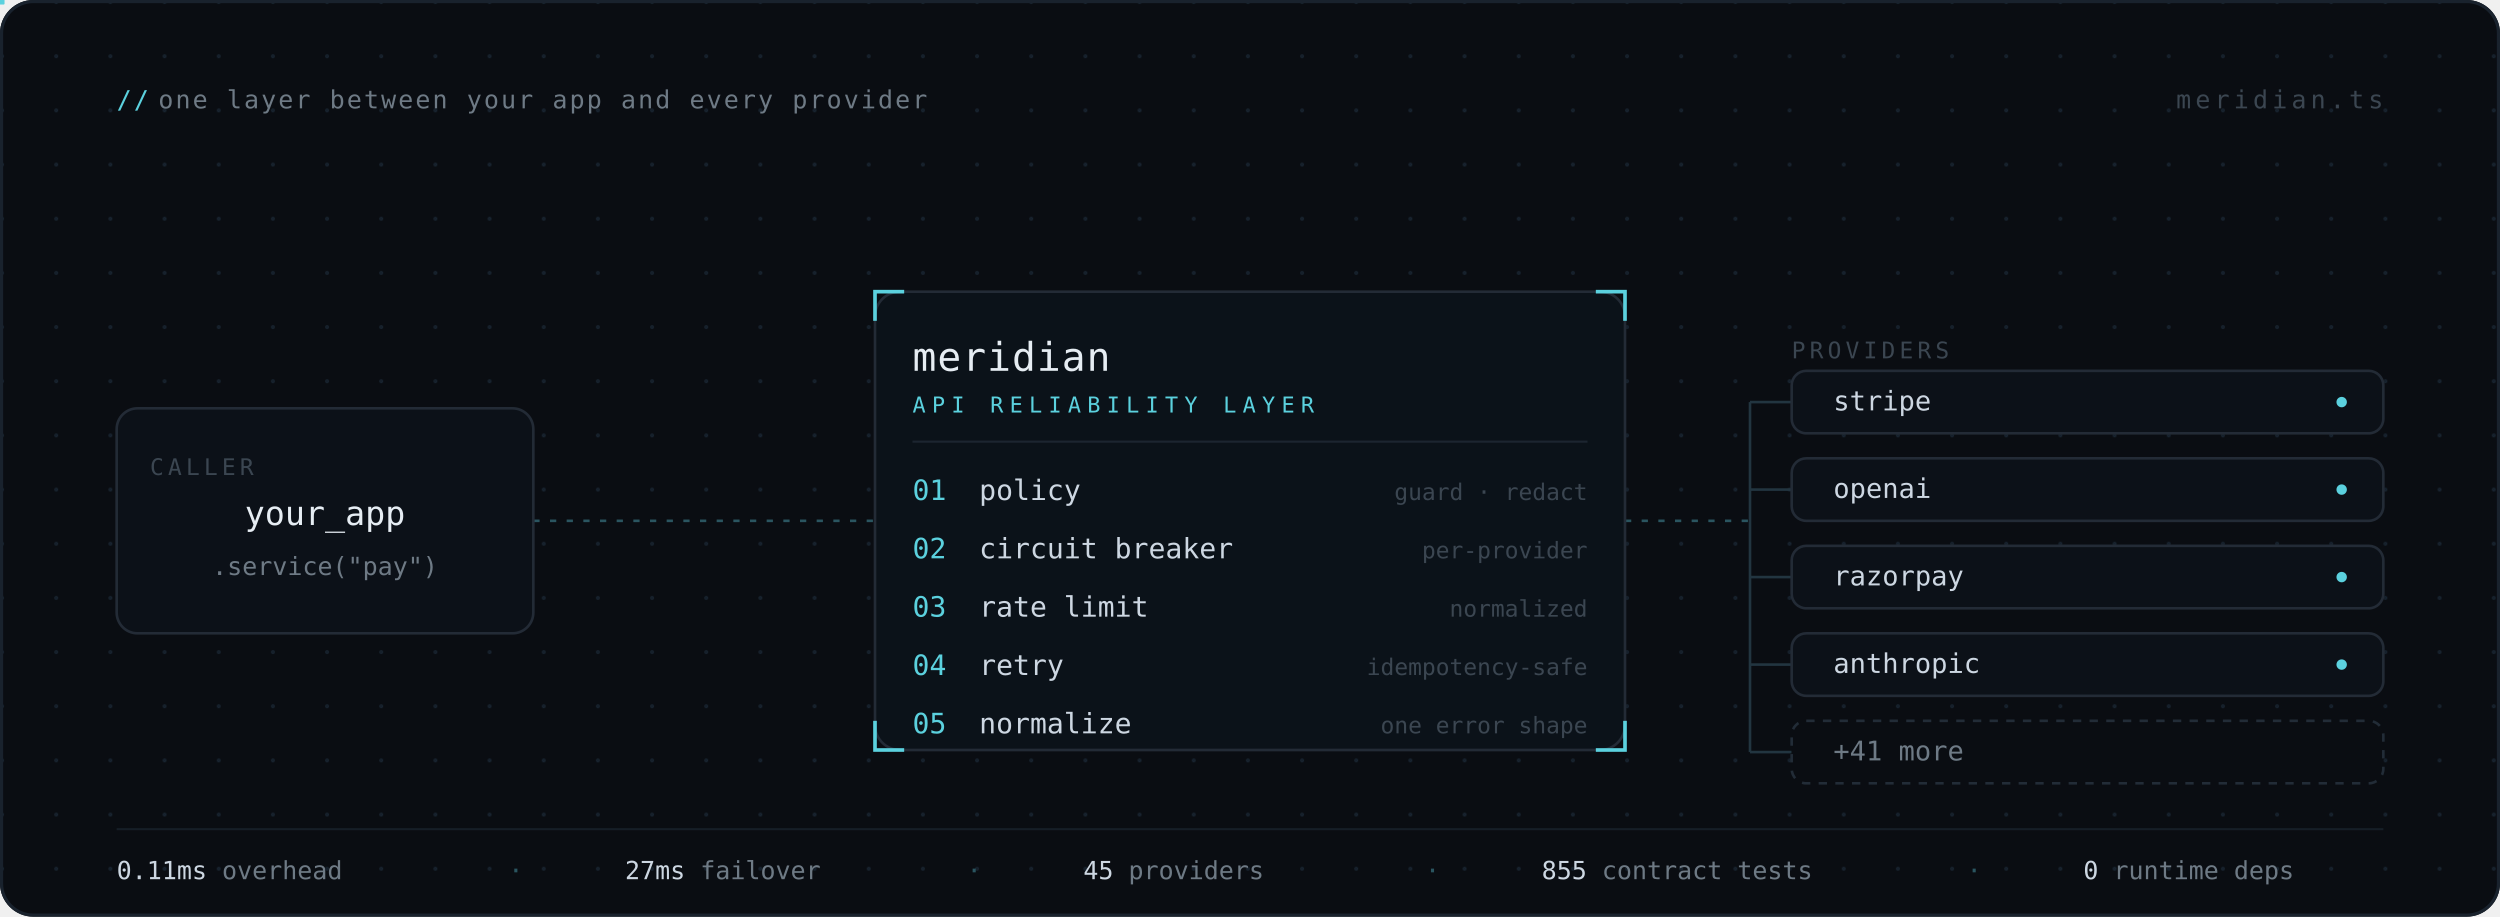
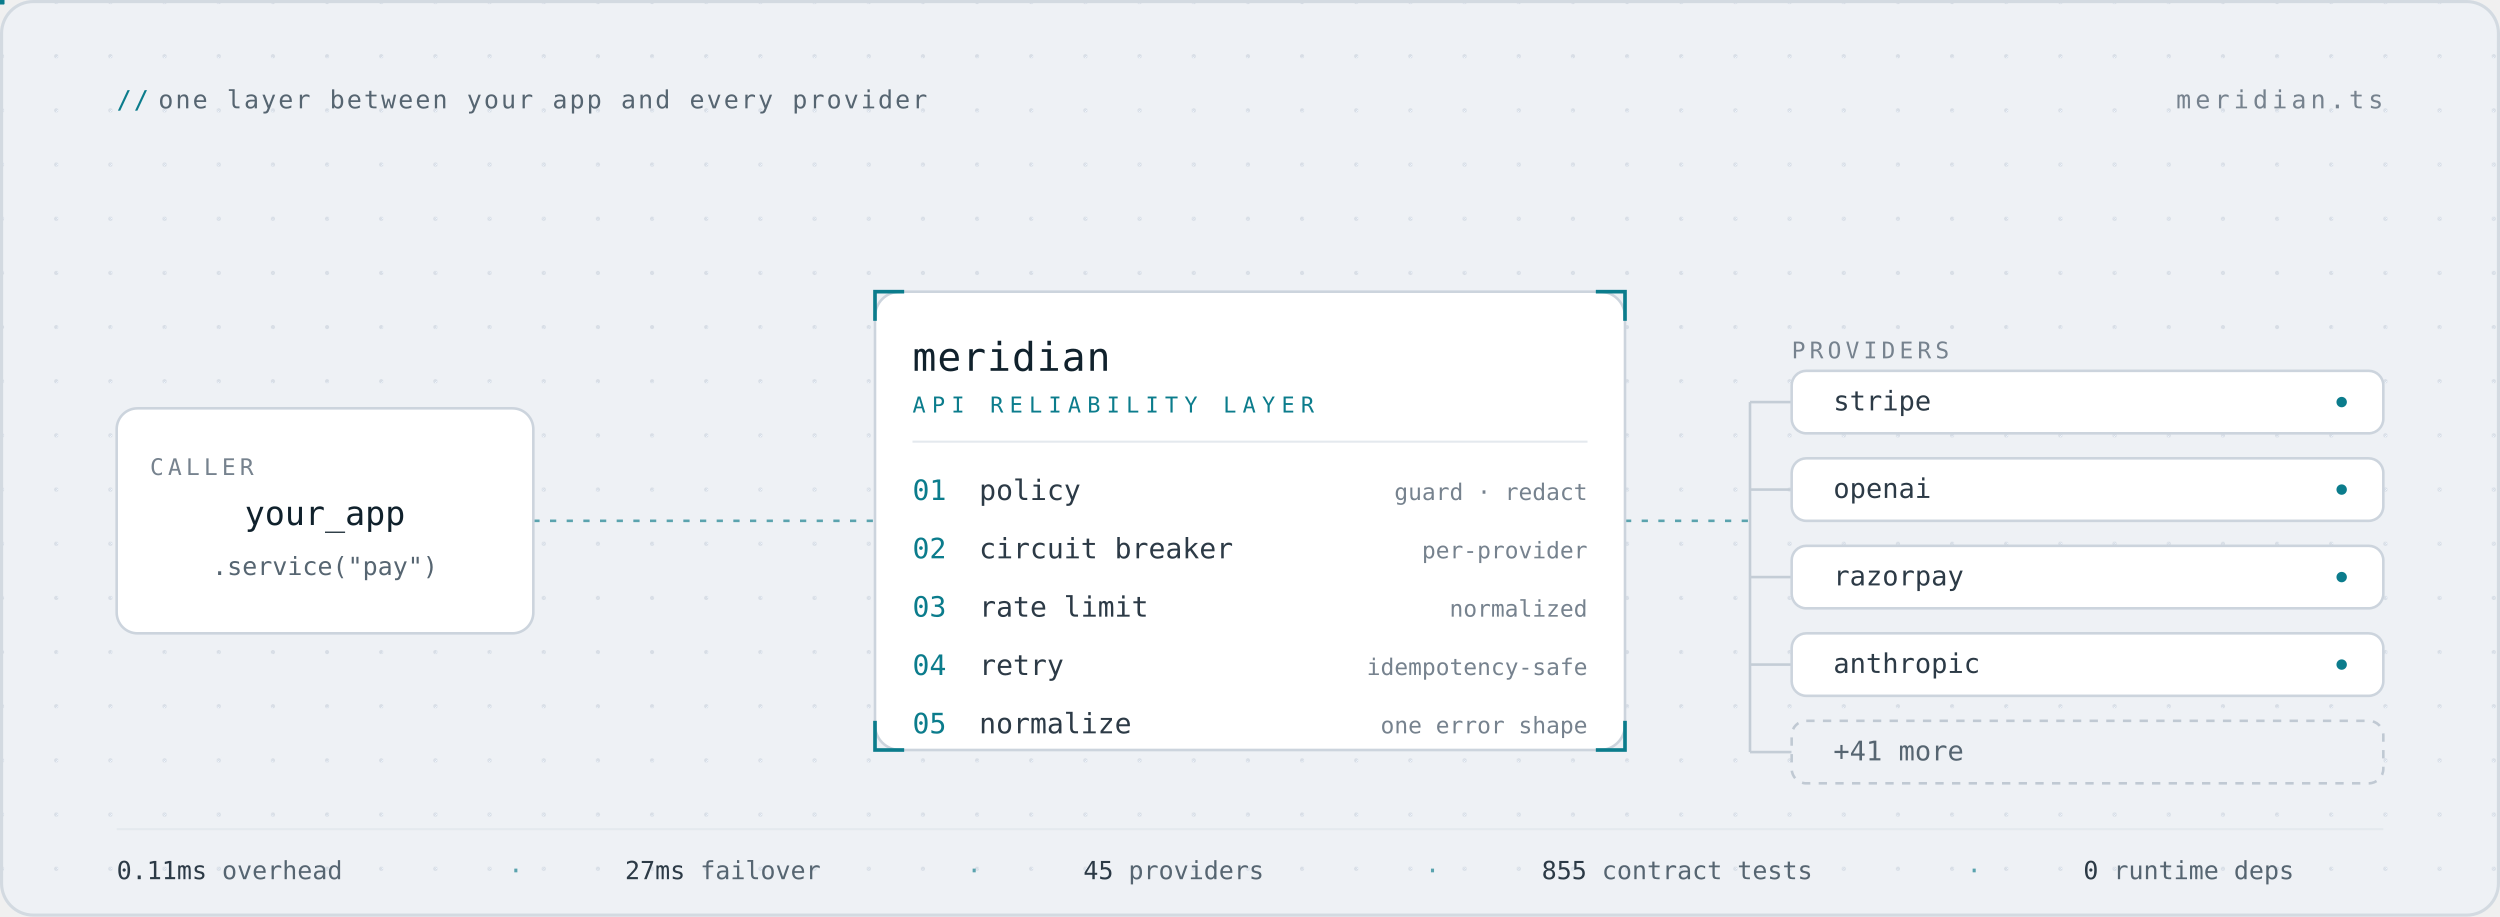
<svg xmlns="http://www.w3.org/2000/svg" xmlns:xlink="http://www.w3.org/1999/xlink" viewBox="0 0 1200 440" width="1200" height="440" font-family="ui-monospace, 'SF Mono', 'JetBrains Mono', 'Fira Code', Menlo, Consolas, monospace" role="img" aria-label="Meridian sits between your application and every external API, applying policy, circuit breaking, rate limiting, retry, and normalization before requests reach Stripe, OpenAI, Razorpay, Anthropic, and 41 more providers.">
  <defs>
    <pattern id="dots" width="26" height="26" patternUnits="userSpaceOnUse">
-       <circle cx="1" cy="1" r="1" fill="#16202B" />
+       <circle cx="1" cy="1" r="1" fill="#D7DDE5" />
    </pattern>
  </defs>
-   <rect x="0" y="0" width="1200" height="440" rx="16" fill="#0A0D12" />
+   <rect x="0" y="0" width="1200" height="440" rx="16" fill="#EEF1F5" />
  <rect x="0" y="0" width="1200" height="440" rx="16" fill="url(#dots)" />
-   <rect x="0.75" y="0.75" width="1198.5" height="438.5" rx="15.25" fill="none" stroke="#19222D" stroke-width="1.5" />
-   <text x="56" y="52" fill="#5BD1DE" font-size="12" letter-spacing="1">//</text>
-   <text x="76" y="52" fill="#6E7A85" font-size="12" letter-spacing="1">one layer between your app and every provider</text>
-   <text x="1144" y="52" text-anchor="end" fill="#3B4651" font-size="12" letter-spacing="2">meridian.ts</text>
-   <g stroke="#2A5560" stroke-width="1.25" fill="none">
+   <rect x="0.75" y="0.75" width="1198.5" height="438.5" rx="15.25" fill="none" stroke="#D3DAE1" stroke-width="1.5" />
+   <text x="56" y="52" fill="#0B7C8C" font-size="12" letter-spacing="1">//</text>
+   <text x="76" y="52" fill="#566571" font-size="12" letter-spacing="1">one layer between your app and every provider</text>
+   <text x="1144" y="52" text-anchor="end" fill="#76828E" font-size="12" letter-spacing="2">meridian.ts</text>
+   <g stroke="#5AA3AE" stroke-width="1.25" fill="none">
    <path d="M256 250 L420 250" stroke-dasharray="3 5">
      <animate attributeName="stroke-dashoffset" values="8;0" dur="0.7s" repeatCount="indefinite" />
    </path>
    <path d="M780 250 L840 250" stroke-dasharray="3 5">
      <animate attributeName="stroke-dashoffset" values="8;0" dur="0.7s" repeatCount="indefinite" />
    </path>
-     <path d="M840 193 L840 361" stroke="#223540" />
-     <path d="M840 193 L860 193 M840 235 L860 235 M840 277 L860 277 M840 319 L860 319 M840 361 L860 361" stroke="#223540" />
+     <path d="M840 193 L840 361" stroke="#C4CDD6" />
+     <path d="M840 193 L860 193 M840 235 L860 235 M840 277 L860 277 M840 319 L860 319 M840 361 L860 361" stroke="#C4CDD6" />
  </g>
  <path id="m0" d="M256 250 L420 250" fill="none" />
  <path id="m1" d="M780 250 L840 250 L840 193 L860 193" fill="none" />
  <path id="m2" d="M780 250 L840 250 L840 277 L860 277" fill="none" />
  <path id="m3" d="M780 250 L840 250 L840 361 L860 361" fill="none" />
-   <rect x="-2" y="-2" width="4" height="4" fill="#5BD1DE">
+   <rect x="-2" y="-2" width="4" height="4" fill="#0B7C8C">
    <animateMotion dur="1.5s" repeatCount="indefinite">
      <mpath xlink:href="#m0" />
    </animateMotion>
    <animate attributeName="opacity" values="0;1;1;0" dur="1.5s" repeatCount="indefinite" />
  </rect>
-   <rect x="-2" y="-2" width="4" height="4" fill="#5BD1DE">
+   <rect x="-2" y="-2" width="4" height="4" fill="#0B7C8C">
    <animateMotion dur="1.7s" begin="0.3s" repeatCount="indefinite">
      <mpath xlink:href="#m1" />
    </animateMotion>
    <animate attributeName="opacity" values="0;1;1;0" dur="1.7s" begin="0.3s" repeatCount="indefinite" />
  </rect>
-   <rect x="-2" y="-2" width="4" height="4" fill="#5BD1DE">
+   <rect x="-2" y="-2" width="4" height="4" fill="#0B7C8C">
    <animateMotion dur="1.7s" begin="0.9s" repeatCount="indefinite">
      <mpath xlink:href="#m2" />
    </animateMotion>
    <animate attributeName="opacity" values="0;1;1;0" dur="1.7s" begin="0.9s" repeatCount="indefinite" />
  </rect>
-   <rect x="-2" y="-2" width="4" height="4" fill="#5BD1DE">
+   <rect x="-2" y="-2" width="4" height="4" fill="#0B7C8C">
    <animateMotion dur="1.7s" begin="1.4s" repeatCount="indefinite">
      <mpath xlink:href="#m3" />
    </animateMotion>
    <animate attributeName="opacity" values="0;1;1;0" dur="1.7s" begin="1.4s" repeatCount="indefinite" />
  </rect>
-   <rect x="56" y="196" width="200" height="108" rx="10" fill="#0C1118" stroke="#232B36" stroke-width="1.25" />
-   <text x="72" y="228" fill="#3B4651" font-size="11" letter-spacing="2">CALLER</text>
-   <text x="156" y="252" text-anchor="middle" fill="#E6EDF3" font-size="16">your_app</text>
-   <text x="156" y="276" text-anchor="middle" fill="#6E7A85" font-size="12">.service("pay")</text>
-   <rect x="420" y="140" width="360" height="220" rx="12" fill="#0B1219" stroke="#232B36" stroke-width="1.25" />
-   <g stroke="#5BD1DE" stroke-width="1.75" fill="none">
+   <rect x="56" y="196" width="200" height="108" rx="10" fill="#FFFFFF" stroke="#CCD4DD" stroke-width="1.25" />
+   <text x="72" y="228" fill="#76828E" font-size="11" letter-spacing="2">CALLER</text>
+   <text x="156" y="252" text-anchor="middle" fill="#10212C" font-size="16">your_app</text>
+   <text x="156" y="276" text-anchor="middle" fill="#566571" font-size="12">.service("pay")</text>
+   <rect x="420" y="140" width="360" height="220" rx="12" fill="#FFFFFF" stroke="#CCD4DD" stroke-width="1.25" />
+   <g stroke="#0B7C8C" stroke-width="1.75" fill="none">
    <path d="M420 154 L420 140 L434 140" />
    <path d="M766 140 L780 140 L780 154" />
    <path d="M420 346 L420 360 L434 360" />
    <path d="M766 360 L780 360 L780 346" />
  </g>
-   <text x="438" y="178" fill="#E6EDF3" font-size="19" letter-spacing="0.5">meridian</text>
-   <text x="438" y="198" fill="#5BD1DE" font-size="10.5" letter-spacing="3">API RELIABILITY LAYER</text>
-   <line x1="438" y1="212" x2="762" y2="212" stroke="#1C2530" stroke-width="1" />
+   <text x="438" y="178" fill="#10212C" font-size="19" letter-spacing="0.5">meridian</text>
+   <text x="438" y="198" fill="#0B7C8C" font-size="10.5" letter-spacing="3">API RELIABILITY LAYER</text>
+   <line x1="438" y1="212" x2="762" y2="212" stroke="#E4E9EE" stroke-width="1" />
  <g font-size="13.5">
-     <text x="438" y="240" fill="#5BD1DE">01</text>
-     <text x="470" y="240" fill="#CDD7E2">policy</text>
-     <text x="762" y="240" text-anchor="end" fill="#3B4651" font-size="11">guard · redact</text>
-     <text x="438" y="268" fill="#5BD1DE">02</text>
-     <text x="470" y="268" fill="#CDD7E2">circuit breaker</text>
-     <text x="762" y="268" text-anchor="end" fill="#3B4651" font-size="11">per-provider</text>
-     <text x="438" y="296" fill="#5BD1DE">03</text>
-     <text x="470" y="296" fill="#CDD7E2">rate limit</text>
-     <text x="762" y="296" text-anchor="end" fill="#3B4651" font-size="11">normalized</text>
-     <text x="438" y="324" fill="#5BD1DE">04</text>
-     <text x="470" y="324" fill="#CDD7E2">retry</text>
-     <text x="762" y="324" text-anchor="end" fill="#3B4651" font-size="11">idempotency-safe</text>
-     <text x="438" y="352" fill="#5BD1DE">05</text>
-     <text x="470" y="352" fill="#CDD7E2">normalize</text>
-     <text x="762" y="352" text-anchor="end" fill="#3B4651" font-size="11">one error shape</text>
+     <text x="438" y="240" fill="#0B7C8C">01</text>
+     <text x="470" y="240" fill="#2C3A46">policy</text>
+     <text x="762" y="240" text-anchor="end" fill="#76828E" font-size="11">guard · redact</text>
+     <text x="438" y="268" fill="#0B7C8C">02</text>
+     <text x="470" y="268" fill="#2C3A46">circuit breaker</text>
+     <text x="762" y="268" text-anchor="end" fill="#76828E" font-size="11">per-provider</text>
+     <text x="438" y="296" fill="#0B7C8C">03</text>
+     <text x="470" y="296" fill="#2C3A46">rate limit</text>
+     <text x="762" y="296" text-anchor="end" fill="#76828E" font-size="11">normalized</text>
+     <text x="438" y="324" fill="#0B7C8C">04</text>
+     <text x="470" y="324" fill="#2C3A46">retry</text>
+     <text x="762" y="324" text-anchor="end" fill="#76828E" font-size="11">idempotency-safe</text>
+     <text x="438" y="352" fill="#0B7C8C">05</text>
+     <text x="470" y="352" fill="#2C3A46">normalize</text>
+     <text x="762" y="352" text-anchor="end" fill="#76828E" font-size="11">one error shape</text>
  </g>
-   <text x="860" y="172" fill="#3B4651" font-size="11" letter-spacing="2">PROVIDERS</text>
+   <text x="860" y="172" fill="#76828E" font-size="11" letter-spacing="2">PROVIDERS</text>
  <g font-size="13">
-     <rect x="860" y="178" width="284" height="30" rx="7" fill="#0C1118" stroke="#232B36" stroke-width="1.25" />
-     <text x="880" y="197" fill="#CDD7E2">stripe</text>
-     <circle cx="1124" cy="193" r="2.5" fill="#5BD1DE" />
-     <rect x="860" y="220" width="284" height="30" rx="7" fill="#0C1118" stroke="#232B36" stroke-width="1.25" />
-     <text x="880" y="239" fill="#CDD7E2">openai</text>
-     <circle cx="1124" cy="235" r="2.5" fill="#5BD1DE" />
-     <rect x="860" y="262" width="284" height="30" rx="7" fill="#0C1118" stroke="#232B36" stroke-width="1.25" />
-     <text x="880" y="281" fill="#CDD7E2">razorpay</text>
-     <circle cx="1124" cy="277" r="2.5" fill="#5BD1DE" />
-     <rect x="860" y="304" width="284" height="30" rx="7" fill="#0C1118" stroke="#232B36" stroke-width="1.25" />
-     <text x="880" y="323" fill="#CDD7E2">anthropic</text>
-     <circle cx="1124" cy="319" r="2.5" fill="#5BD1DE" />
-     <rect x="860" y="346" width="284" height="30" rx="7" fill="#0A0D12" stroke="#222C37" stroke-width="1.25" stroke-dasharray="4 4" />
-     <text x="880" y="365" fill="#6E7A85">+41 more</text>
+     <rect x="860" y="178" width="284" height="30" rx="7" fill="#FFFFFF" stroke="#CCD4DD" stroke-width="1.25" />
+     <text x="880" y="197" fill="#2C3A46">stripe</text>
+     <circle cx="1124" cy="193" r="2.5" fill="#0B7C8C" />
+     <rect x="860" y="220" width="284" height="30" rx="7" fill="#FFFFFF" stroke="#CCD4DD" stroke-width="1.25" />
+     <text x="880" y="239" fill="#2C3A46">openai</text>
+     <circle cx="1124" cy="235" r="2.5" fill="#0B7C8C" />
+     <rect x="860" y="262" width="284" height="30" rx="7" fill="#FFFFFF" stroke="#CCD4DD" stroke-width="1.25" />
+     <text x="880" y="281" fill="#2C3A46">razorpay</text>
+     <circle cx="1124" cy="277" r="2.5" fill="#0B7C8C" />
+     <rect x="860" y="304" width="284" height="30" rx="7" fill="#FFFFFF" stroke="#CCD4DD" stroke-width="1.25" />
+     <text x="880" y="323" fill="#2C3A46">anthropic</text>
+     <circle cx="1124" cy="319" r="2.5" fill="#0B7C8C" />
+     <rect x="860" y="346" width="284" height="30" rx="7" fill="#EEF1F5" stroke="#C0C9D3" stroke-width="1.25" stroke-dasharray="4 4" />
+     <text x="880" y="365" fill="#566571">+41 more</text>
  </g>
-   <line x1="56" y1="398" x2="1144" y2="398" stroke="#161E27" stroke-width="1" />
-   <g font-size="12" fill="#6E7A85">
+   <line x1="56" y1="398" x2="1144" y2="398" stroke="#E4E9EE" stroke-width="1" />
+   <g font-size="12" fill="#566571">
    <text x="56" y="422">
-       <tspan fill="#CDD7E2">0.11ms</tspan> overhead</text>
+       <tspan fill="#2C3A46">0.11ms</tspan> overhead</text>
    <text x="300" y="422">
-       <tspan fill="#CDD7E2">27ms</tspan> failover</text>
+       <tspan fill="#2C3A46">27ms</tspan> failover</text>
    <text x="520" y="422">
-       <tspan fill="#CDD7E2">45</tspan> providers</text>
+       <tspan fill="#2C3A46">45</tspan> providers</text>
    <text x="740" y="422">
-       <tspan fill="#CDD7E2">855</tspan> contract tests</text>
+       <tspan fill="#2C3A46">855</tspan> contract tests</text>
    <text x="1000" y="422">
-       <tspan fill="#CDD7E2">0</tspan> runtime deps</text>
+       <tspan fill="#2C3A46">0</tspan> runtime deps</text>
  </g>
-   <g fill="#2A5560">
+   <g fill="#5AA3AE">
    <text x="244" y="422">·</text>
    <text x="464" y="422">·</text>
    <text x="684" y="422">·</text>
    <text x="944" y="422">·</text>
  </g>
</svg>
